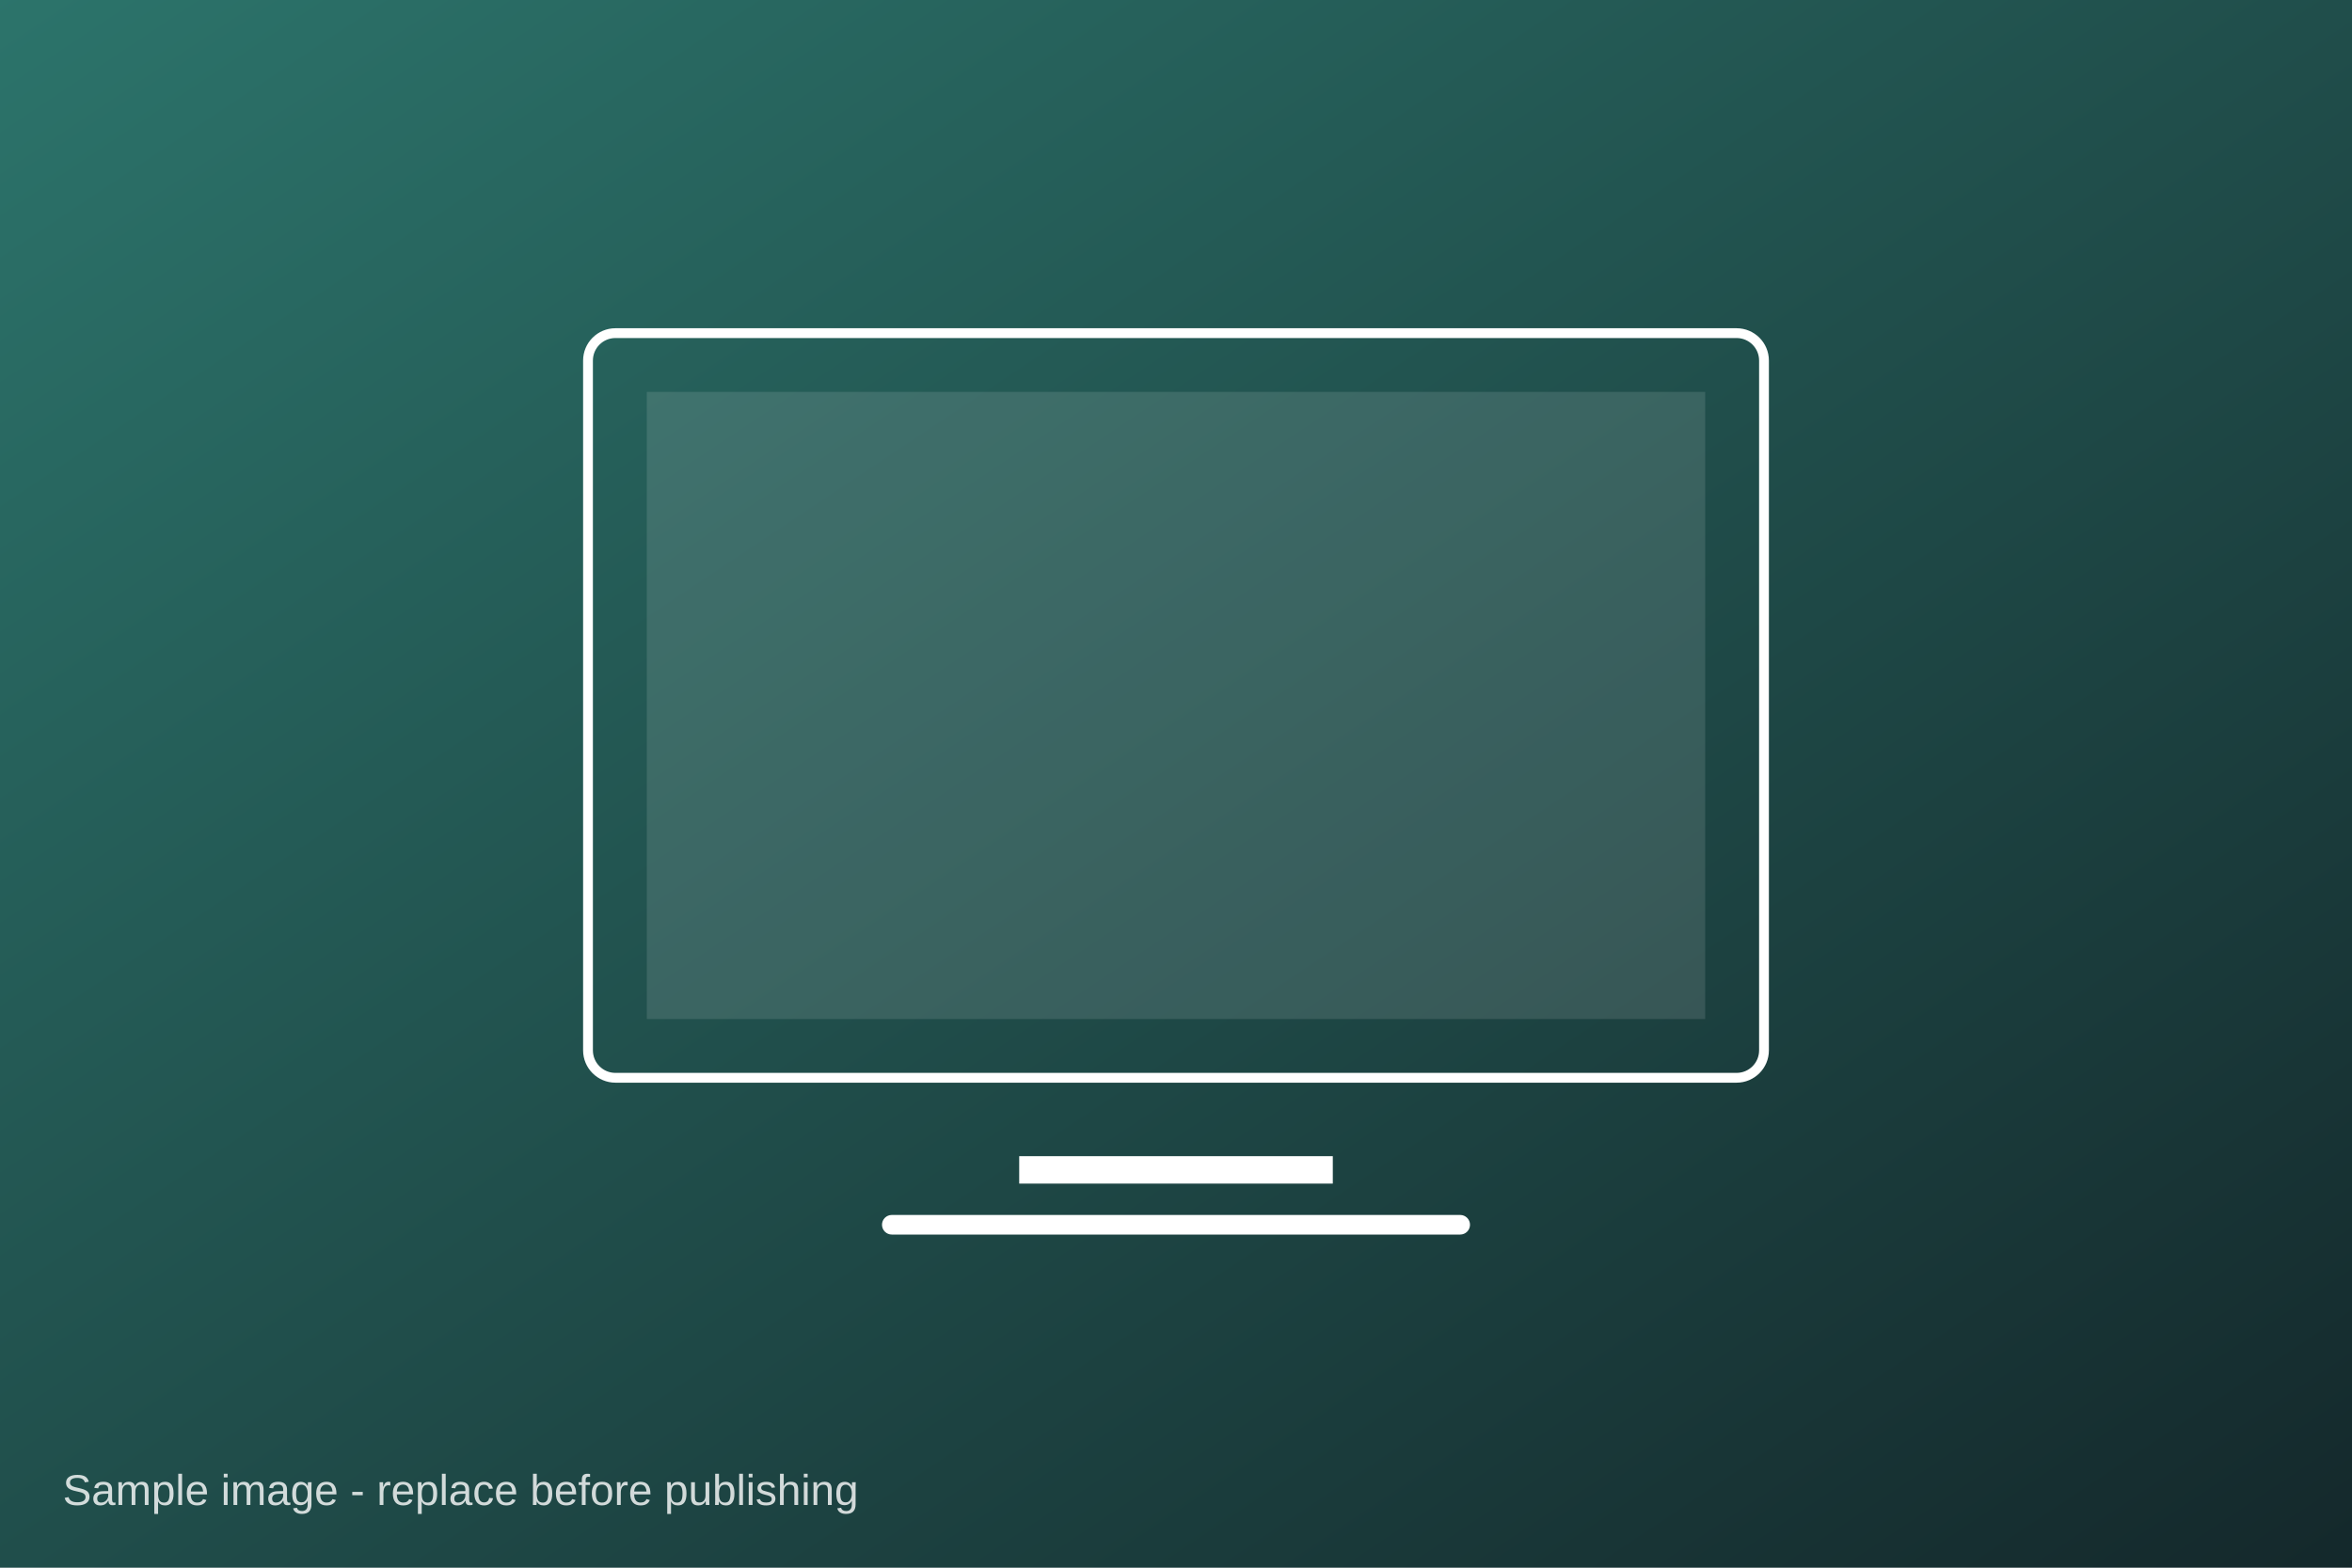
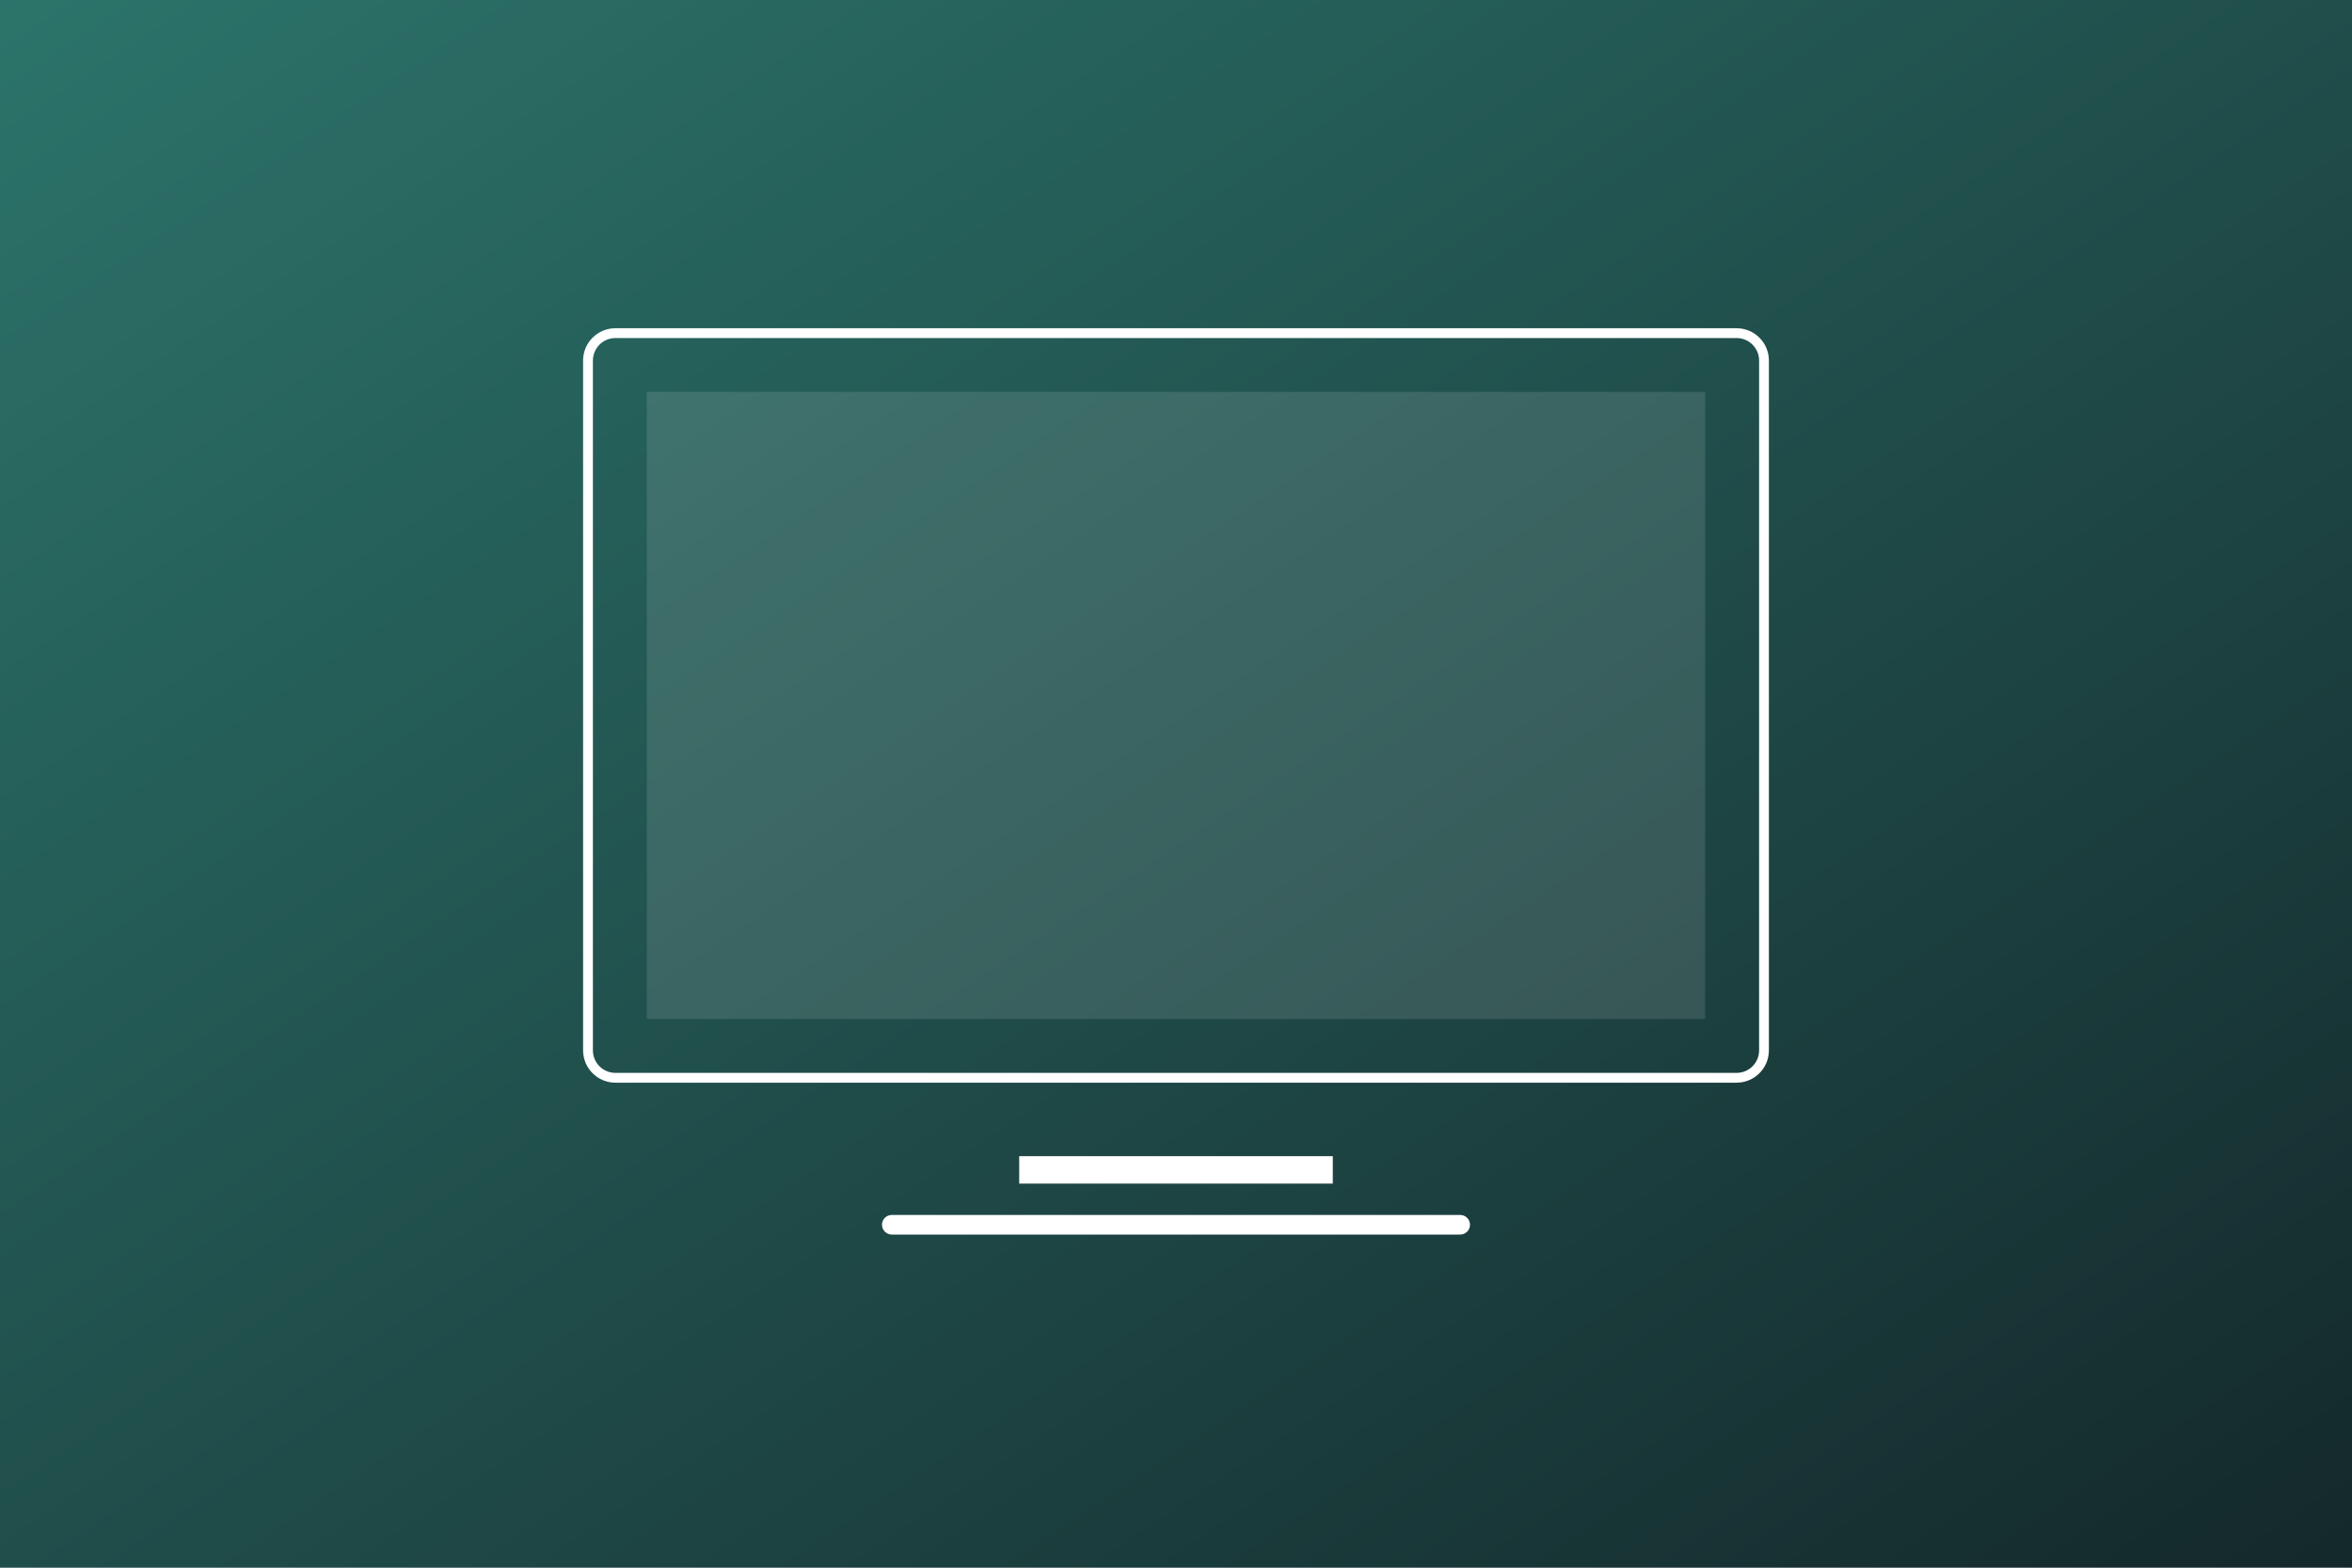
<svg xmlns="http://www.w3.org/2000/svg" viewBox="0 0 1200 800" width="1200" height="800" role="img" aria-label="Sample illustration: television screen">
  <defs>
    <linearGradient id="g" x1="0" y1="0" x2="1" y2="1">
      <stop offset="0" stop-color="#2C746B" />
      <stop offset="1" stop-color="#14282B" />
    </linearGradient>
  </defs>
  <rect width="1200" height="800" fill="url(#g)" />
  <rect x="300" y="170" width="600" height="380" rx="14" fill="none" stroke="#FFFFFF" stroke-width="5" />
  <rect x="330" y="200" width="540" height="320" fill="#FFFFFF" fill-opacity=".12" />
  <rect x="520" y="590" width="160" height="14" fill="#FFFFFF" />
  <rect x="450" y="620" width="300" height="10" rx="5" fill="#FFFFFF" />
-   <text x="32" y="768" font-family="DM Sans,Arial,sans-serif" font-size="22" fill="#FFFFFF" fill-opacity=".8">Sample image - replace before publishing</text>
</svg>
